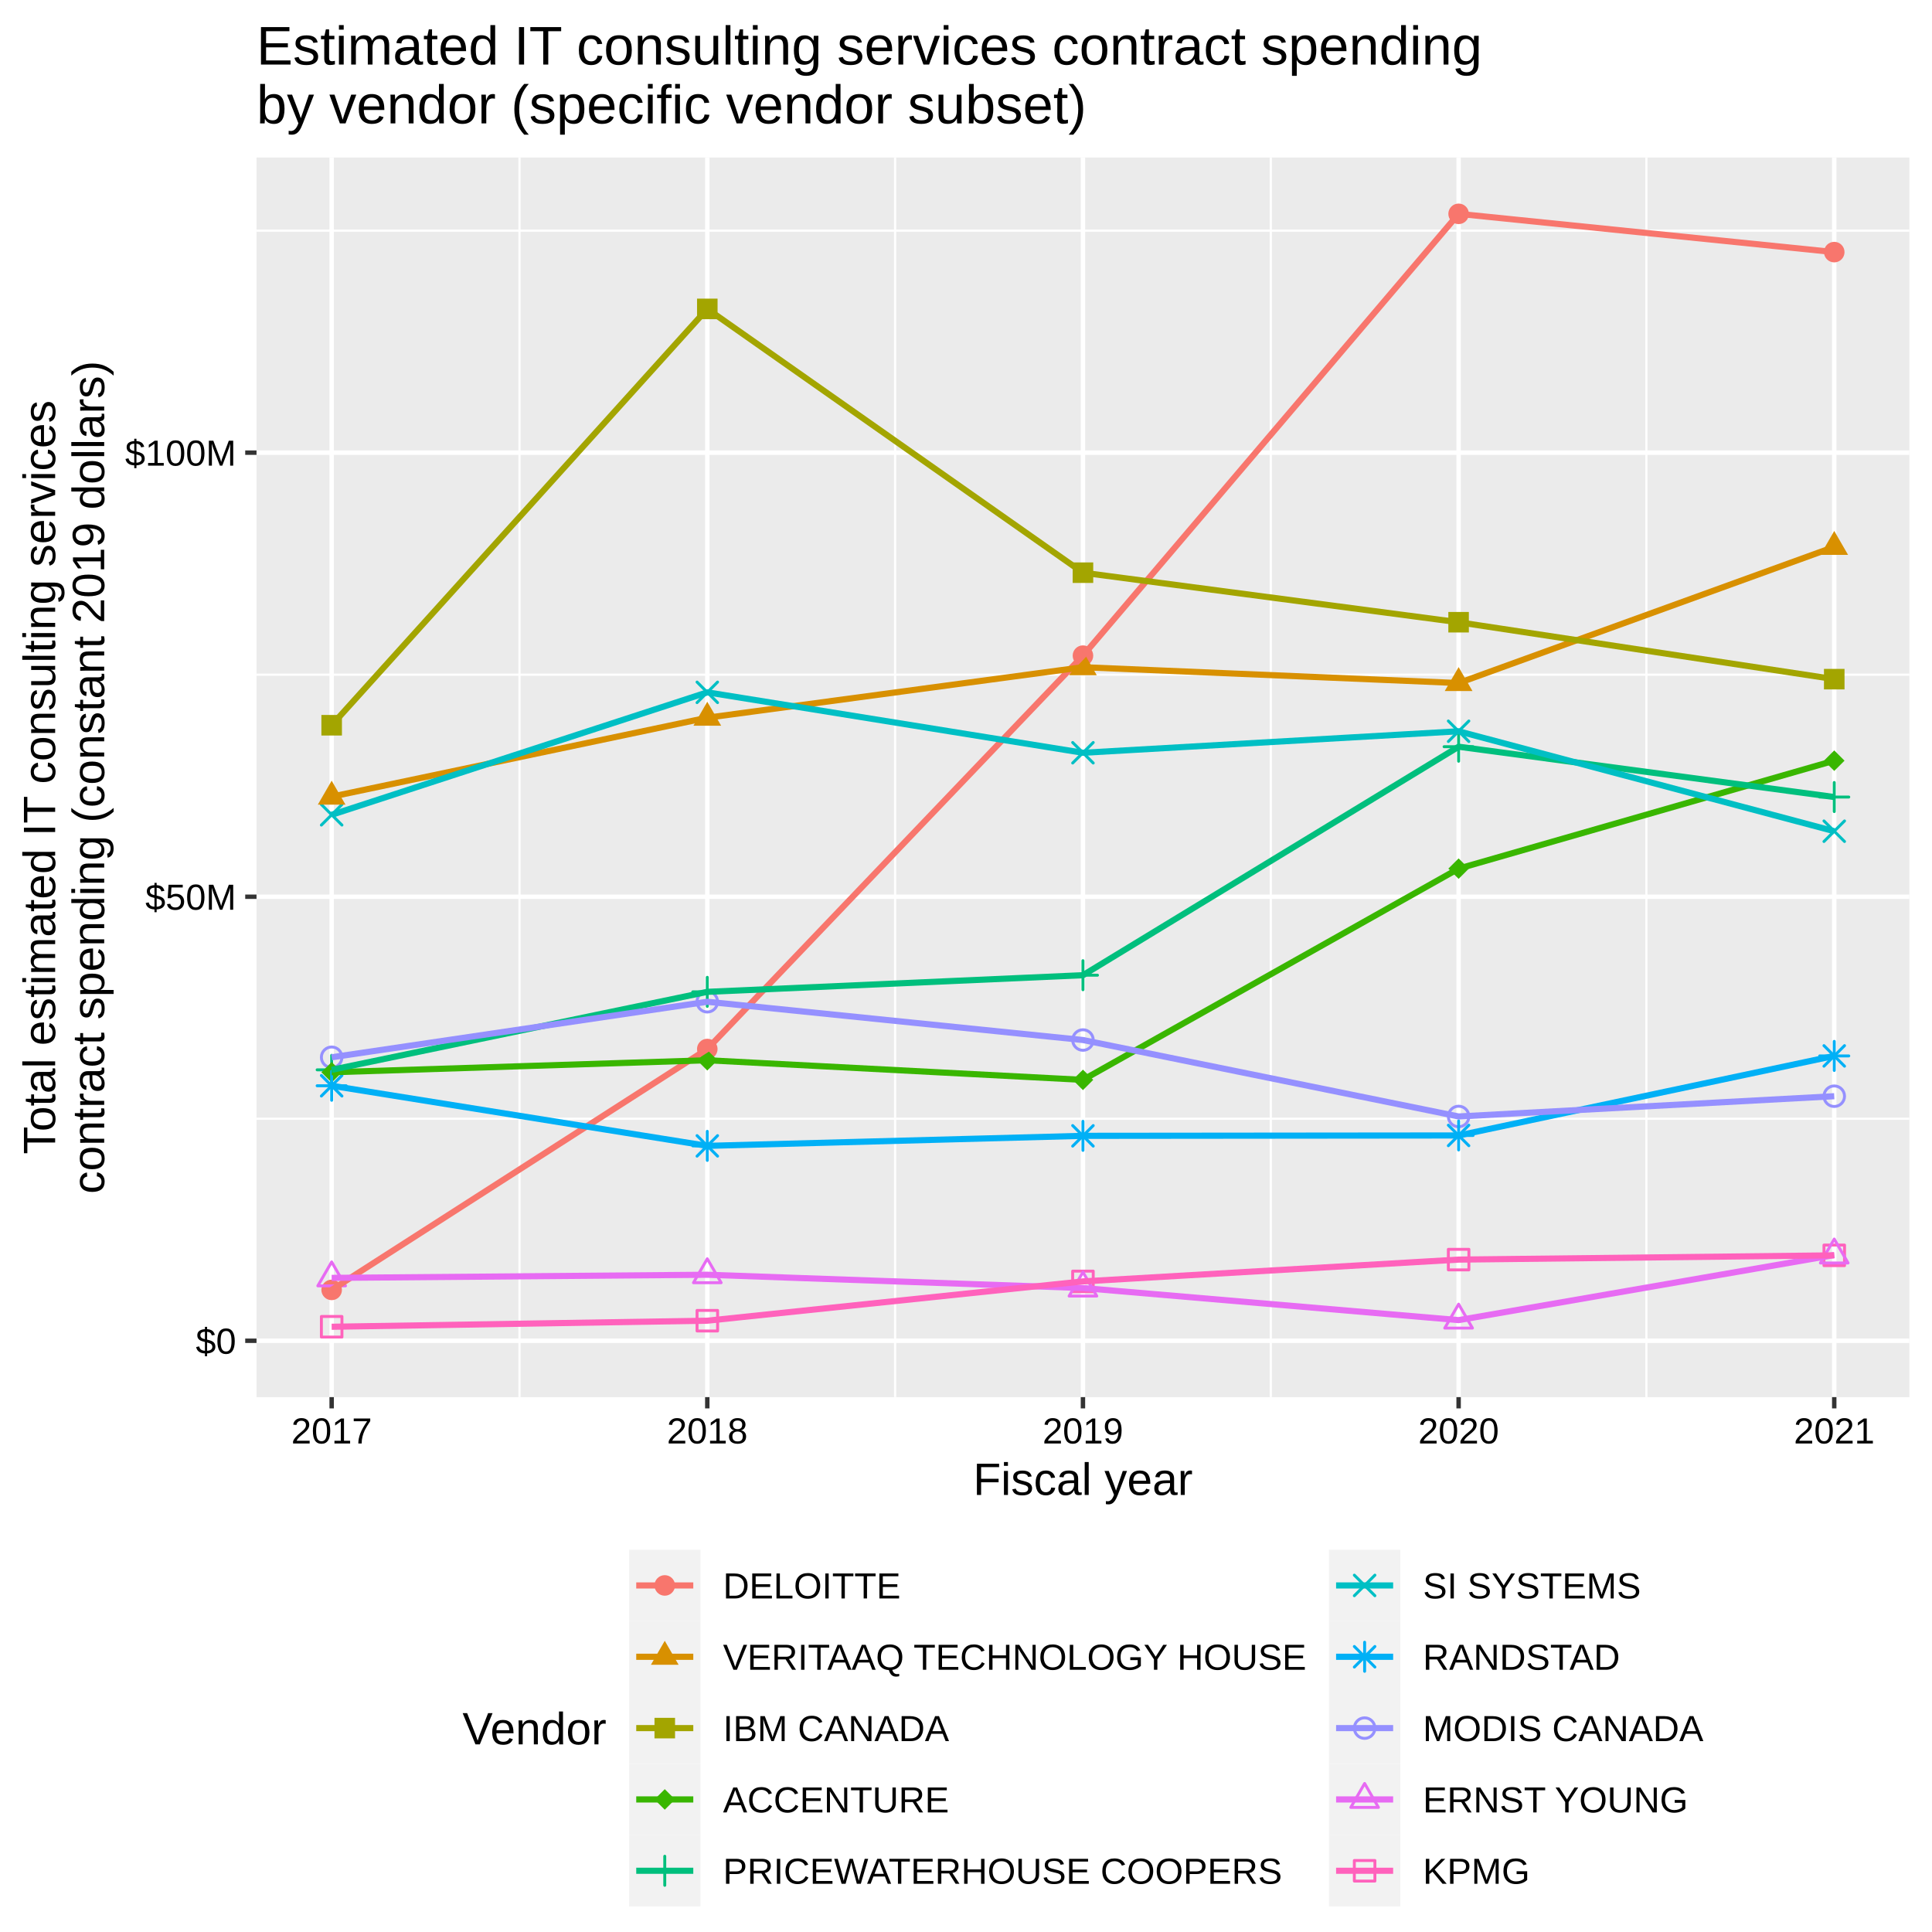
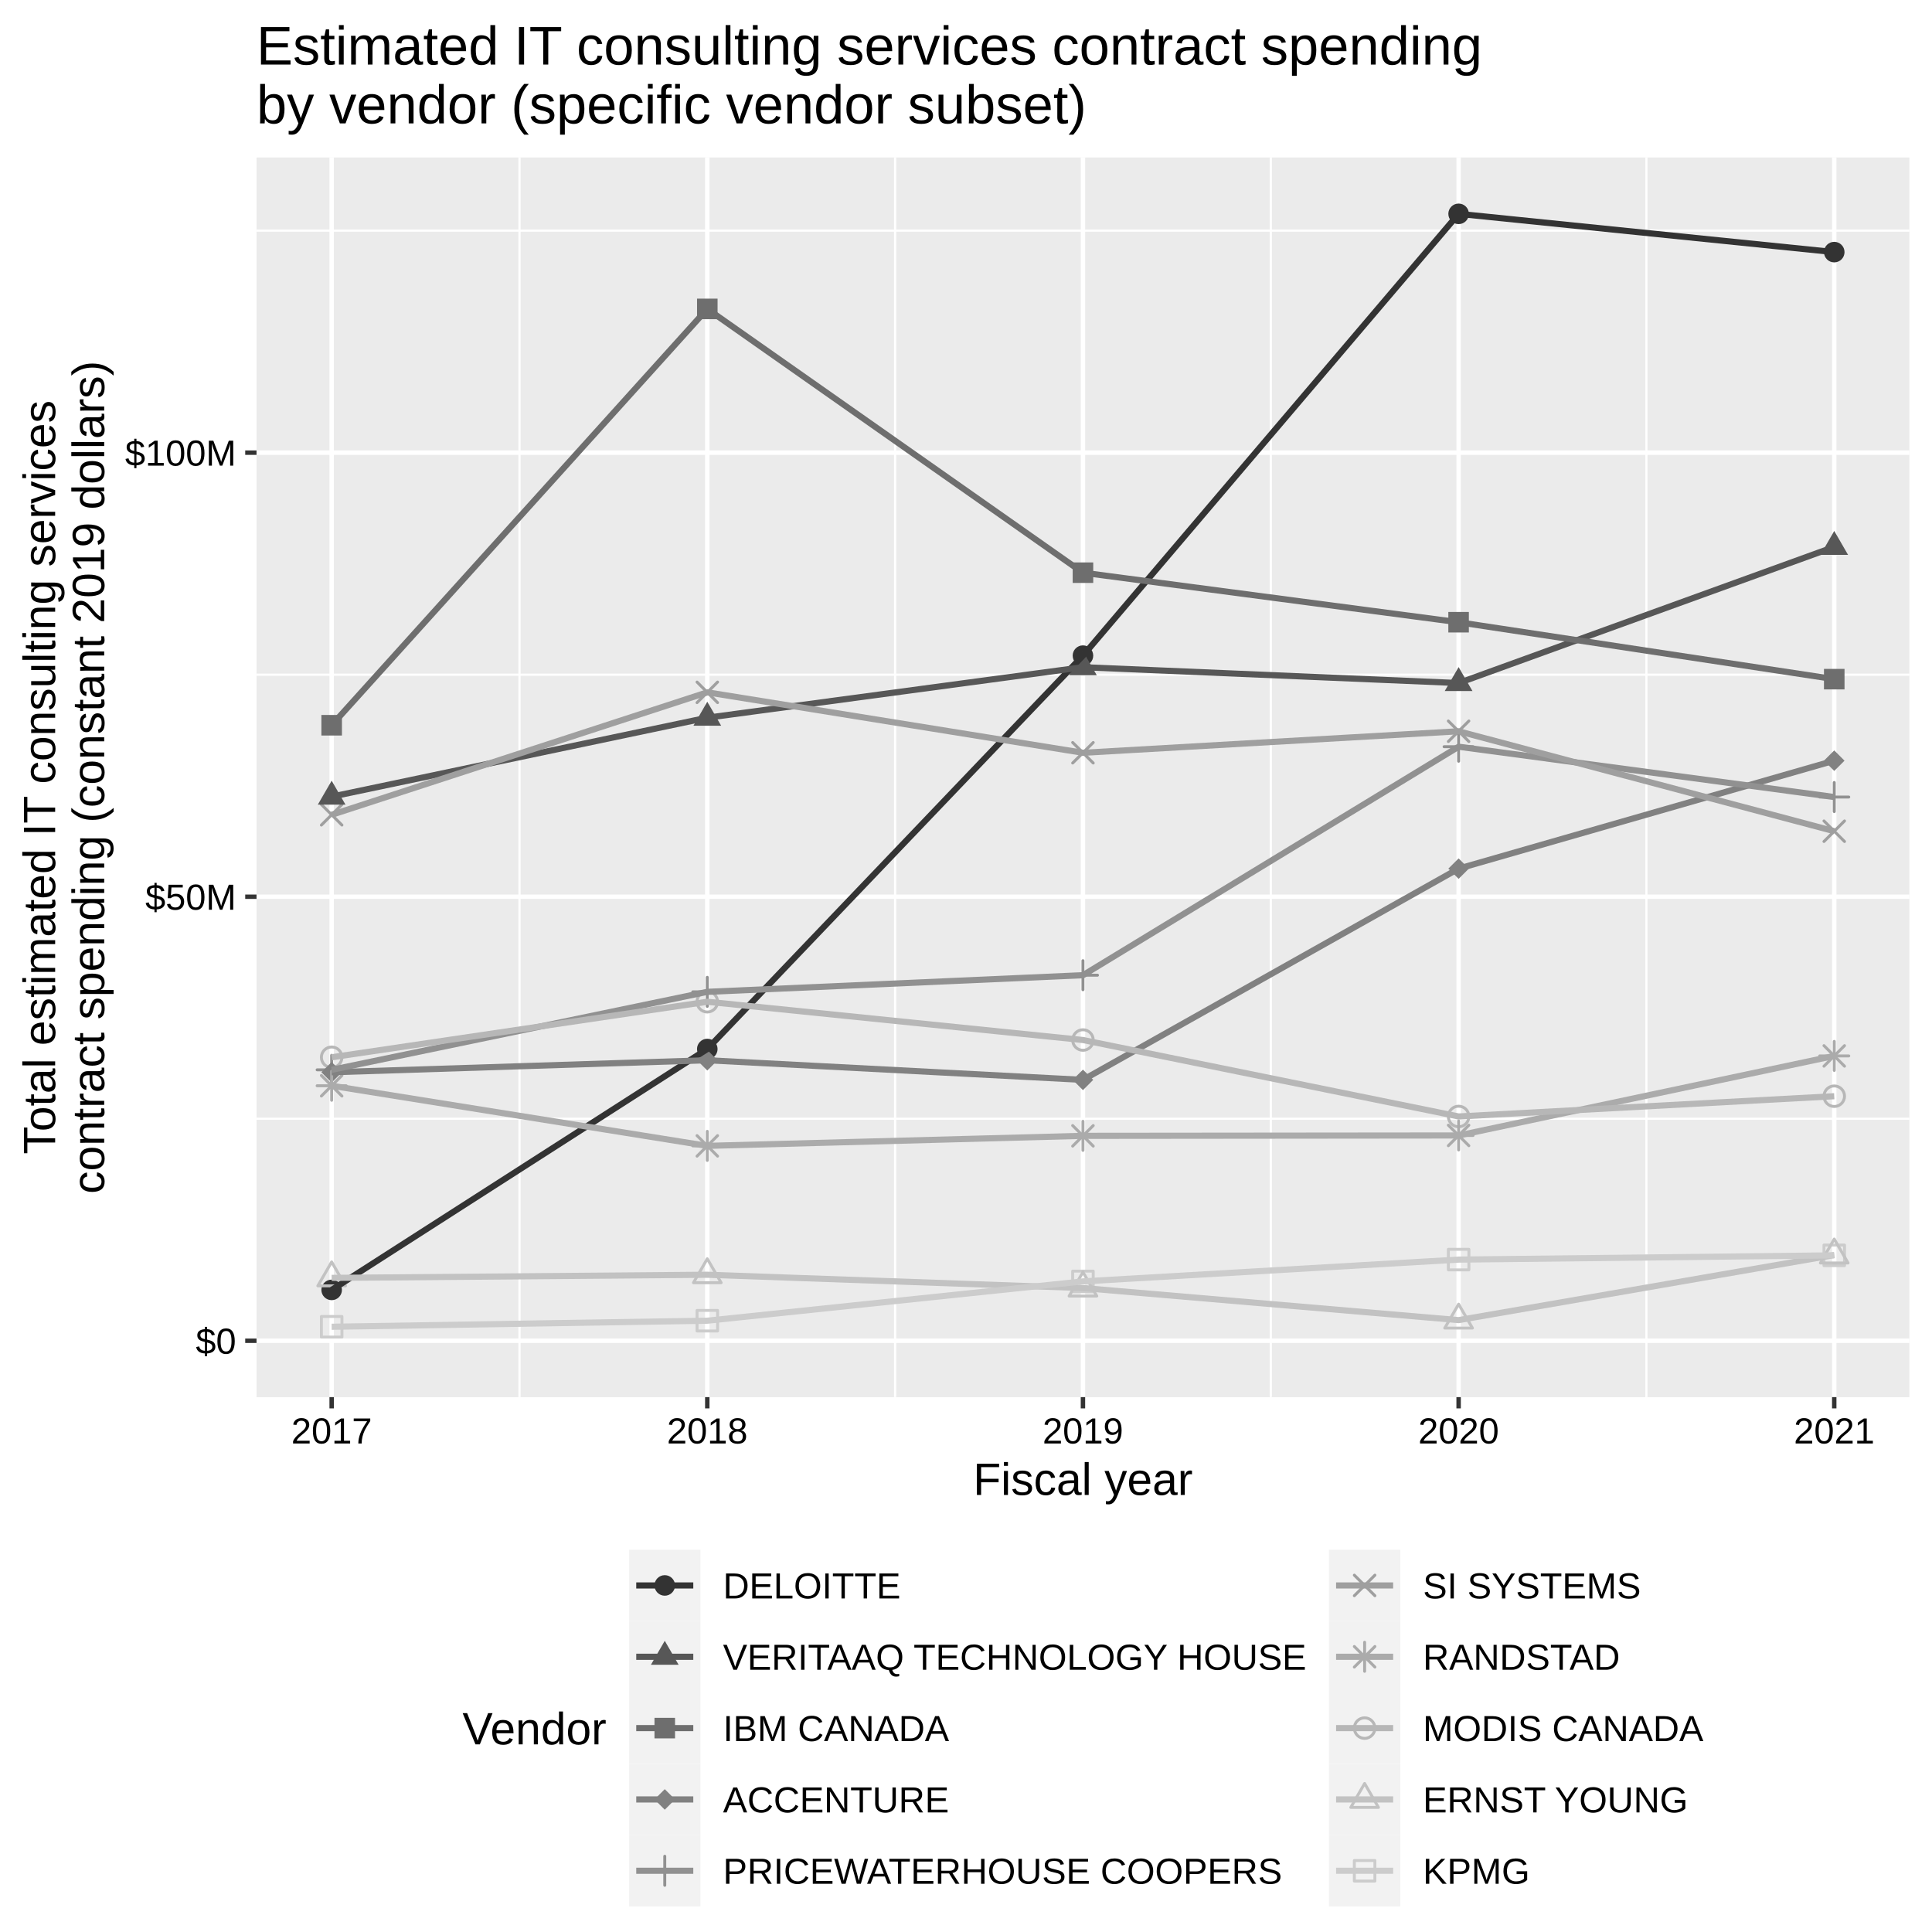
<svg xmlns="http://www.w3.org/2000/svg" class="svglite" width="468.00pt" height="468.00pt" viewBox="0 0 468.00 468.00">
  <defs>
    <style type="text/css">
    .svglite line, .svglite polyline, .svglite polygon, .svglite path, .svglite rect, .svglite circle {
      fill: none;
      stroke: #000000;
      stroke-linecap: round;
      stroke-linejoin: round;
      stroke-miterlimit: 10.00;
    }
    .svglite text {
      white-space: pre;
    }
  </style>
  </defs>
  <rect width="100%" height="100%" style="stroke: none; fill: #FFFFFF;" />
  <defs>
    <clipPath id="cpMC4wMHw0NjguMDB8MC4wMHw0NjguMDA=">
      <rect x="0.00" y="0.00" width="468.00" height="468.00" />
    </clipPath>
  </defs>
  <g clip-path="url(#cpMC4wMHw0NjguMDB8MC4wMHw0NjguMDA=)">
</g>
  <defs>
    <clipPath id="cpMC4wMHw0NjguMDB8MC43MXw0NjcuMjk=">
      <rect x="0" y="0.71" width="468.00" height="466.57" />
    </clipPath>
  </defs>
  <g clip-path="url(#cpMC4wMHw0NjguMDB8MC43MXw0NjcuMjk=)">
    <rect x="0" y="0.71" width="468.00" height="466.57" style="stroke-width: 1.07; stroke: #FFFFFF; fill: #FFFFFF;" />
  </g>
  <g clip-path="url(#cpMC4wMHw0NjguMDB8MC4wMHw0NjguMDA=)">
</g>
  <defs>
    <clipPath id="cpNjIuMTR8NDYyLjUyfDM4LjE1fDMzOC40Mw==">
      <rect x="62.14" y="38.15" width="400.38" height="300.29" />
    </clipPath>
  </defs>
  <g clip-path="url(#cpNjIuMTR8NDYyLjUyfDM4LjE1fDMzOC40Mw==)">
    <rect x="62.14" y="38.15" width="400.38" height="300.29" style="stroke-width: 1.07; stroke: none; fill: #EBEBEB;" />
    <polyline points="62.14,271.00 462.52,271.00 " style="stroke-width: 0.53; stroke: #FFFFFF; stroke-linecap: butt;" />
    <polyline points="62.14,163.44 462.52,163.44 " style="stroke-width: 0.53; stroke: #FFFFFF; stroke-linecap: butt;" />
    <polyline points="62.14,55.87 462.52,55.87 " style="stroke-width: 0.53; stroke: #FFFFFF; stroke-linecap: butt;" />
    <polyline points="125.84,338.43 125.84,38.15 " style="stroke-width: 0.53; stroke: #FFFFFF; stroke-linecap: butt;" />
    <polyline points="216.83,338.43 216.83,38.15 " style="stroke-width: 0.53; stroke: #FFFFFF; stroke-linecap: butt;" />
    <polyline points="307.83,338.43 307.83,38.15 " style="stroke-width: 0.53; stroke: #FFFFFF; stroke-linecap: butt;" />
    <polyline points="398.82,338.43 398.82,38.15 " style="stroke-width: 0.53; stroke: #FFFFFF; stroke-linecap: butt;" />
    <polyline points="62.14,324.78 462.52,324.78 " style="stroke-width: 1.07; stroke: #FFFFFF; stroke-linecap: butt;" />
    <polyline points="62.14,217.22 462.52,217.22 " style="stroke-width: 1.07; stroke: #FFFFFF; stroke-linecap: butt;" />
    <polyline points="62.14,109.65 462.52,109.65 " style="stroke-width: 1.07; stroke: #FFFFFF; stroke-linecap: butt;" />
    <polyline points="80.34,338.43 80.34,38.15 " style="stroke-width: 1.07; stroke: #FFFFFF; stroke-linecap: butt;" />
    <polyline points="171.33,338.43 171.33,38.15 " style="stroke-width: 1.07; stroke: #FFFFFF; stroke-linecap: butt;" />
    <polyline points="262.33,338.43 262.33,38.15 " style="stroke-width: 1.07; stroke: #FFFFFF; stroke-linecap: butt;" />
    <polyline points="353.33,338.43 353.33,38.15 " style="stroke-width: 1.07; stroke: #FFFFFF; stroke-linecap: butt;" />
    <polyline points="444.32,338.43 444.32,38.15 " style="stroke-width: 1.07; stroke: #FFFFFF; stroke-linecap: butt;" />
-     <polygon points="77.85,178.17 82.83,178.17 82.83,173.19 77.85,173.19 " style="stroke-width: 0.71; stroke: none; fill: #A3A500;" />
-     <polygon points="168.85,77.32 173.82,77.32 173.82,72.34 168.85,72.34 " style="stroke-width: 0.71; stroke: none; fill: #A3A500;" />
-     <polygon points="259.84,141.21 264.82,141.21 264.82,136.24 259.84,136.24 " style="stroke-width: 0.71; stroke: none; fill: #A3A500;" />
-     <polygon points="350.84,153.21 355.81,153.21 355.81,148.24 350.84,148.24 " style="stroke-width: 0.71; stroke: none; fill: #A3A500;" />
-     <polygon points="441.83,167.00 446.81,167.00 446.81,162.03 441.83,162.03 " style="stroke-width: 0.71; stroke: none; fill: #A3A500;" />
-     <circle cx="80.34" cy="312.46" r="2.49" style="stroke-width: 0.71; stroke: none; fill: #F8766D;" />
-     <circle cx="171.33" cy="254.11" r="2.49" style="stroke-width: 0.71; stroke: none; fill: #F8766D;" />
-     <circle cx="262.33" cy="158.82" r="2.49" style="stroke-width: 0.71; stroke: none; fill: #F8766D;" />
-     <circle cx="353.33" cy="51.80" r="2.49" style="stroke-width: 0.71; stroke: none; fill: #F8766D;" />
-     <circle cx="444.32" cy="61.07" r="2.49" style="stroke-width: 0.71; stroke: none; fill: #F8766D;" />
-     <line x1="77.85" y1="199.86" x2="82.83" y2="194.88" style="stroke-width: 0.71; stroke: #00BFC4;" />
-     <line x1="77.85" y1="194.88" x2="82.83" y2="199.86" style="stroke-width: 0.71; stroke: #00BFC4;" />
-     <line x1="168.85" y1="170.20" x2="173.82" y2="165.22" style="stroke-width: 0.71; stroke: #00BFC4;" />
-     <line x1="168.85" y1="165.22" x2="173.82" y2="170.20" style="stroke-width: 0.71; stroke: #00BFC4;" />
-     <line x1="259.84" y1="184.83" x2="264.82" y2="179.86" style="stroke-width: 0.71; stroke: #00BFC4;" />
-     <line x1="259.84" y1="179.86" x2="264.82" y2="184.83" style="stroke-width: 0.71; stroke: #00BFC4;" />
-     <line x1="350.84" y1="179.62" x2="355.81" y2="174.65" style="stroke-width: 0.71; stroke: #00BFC4;" />
-     <line x1="350.84" y1="174.65" x2="355.81" y2="179.62" style="stroke-width: 0.71; stroke: #00BFC4;" />
-     <line x1="441.83" y1="203.84" x2="446.81" y2="198.86" style="stroke-width: 0.71; stroke: #00BFC4;" />
-     <line x1="441.83" y1="198.86" x2="446.81" y2="203.84" style="stroke-width: 0.71; stroke: #00BFC4;" />
-     <line x1="76.82" y1="259.15" x2="83.86" y2="259.15" style="stroke-width: 0.71; stroke: #00BF7D;" />
-     <line x1="80.34" y1="262.67" x2="80.34" y2="255.63" style="stroke-width: 0.71; stroke: #00BF7D;" />
-     <line x1="167.82" y1="240.26" x2="174.85" y2="240.26" style="stroke-width: 0.71; stroke: #00BF7D;" />
-     <line x1="171.33" y1="243.78" x2="171.33" y2="236.74" style="stroke-width: 0.71; stroke: #00BF7D;" />
-     <line x1="258.81" y1="236.23" x2="265.85" y2="236.23" style="stroke-width: 0.71; stroke: #00BF7D;" />
-     <line x1="262.33" y1="239.75" x2="262.33" y2="232.71" style="stroke-width: 0.71; stroke: #00BF7D;" />
-     <line x1="349.81" y1="180.88" x2="356.84" y2="180.88" style="stroke-width: 0.71; stroke: #00BF7D;" />
-     <line x1="353.33" y1="184.40" x2="353.33" y2="177.36" style="stroke-width: 0.71; stroke: #00BF7D;" />
-     <line x1="440.80" y1="193.07" x2="447.84" y2="193.07" style="stroke-width: 0.71; stroke: #00BF7D;" />
-     <line x1="444.32" y1="196.59" x2="444.32" y2="189.55" style="stroke-width: 0.71; stroke: #00BF7D;" />
-     <polygon points="80.34,189.11 83.69,194.91 76.99,194.91 " style="stroke-width: 0.71; stroke: none; fill: #D89000;" />
-     <polygon points="171.33,169.98 174.69,175.79 167.98,175.79 " style="stroke-width: 0.71; stroke: none; fill: #D89000;" />
-     <polygon points="262.33,157.75 265.68,163.56 258.98,163.56 " style="stroke-width: 0.71; stroke: none; fill: #D89000;" />
-     <polygon points="353.33,161.59 356.68,167.39 349.97,167.39 " style="stroke-width: 0.71; stroke: none; fill: #D89000;" />
-     <polygon points="444.32,128.61 447.67,134.41 440.97,134.41 " style="stroke-width: 0.71; stroke: none; fill: #D89000;" />
-     <circle cx="80.34" cy="256.11" r="2.49" style="stroke-width: 0.71; stroke: #9590FF;" />
-     <circle cx="171.33" cy="242.66" r="2.49" style="stroke-width: 0.71; stroke: #9590FF;" />
-     <circle cx="262.33" cy="251.93" r="2.49" style="stroke-width: 0.71; stroke: #9590FF;" />
-     <circle cx="353.33" cy="270.45" r="2.49" style="stroke-width: 0.71; stroke: #9590FF;" />
-     <circle cx="444.32" cy="265.54" r="2.49" style="stroke-width: 0.71; stroke: #9590FF;" />
-     <polygon points="77.85,259.74 80.34,257.25 82.83,259.74 80.34,262.23 " style="stroke-width: 0.71; stroke: none; fill: #39B600;" />
-     <polygon points="168.85,256.83 171.33,254.34 173.82,256.83 171.33,259.32 " style="stroke-width: 0.71; stroke: none; fill: #39B600;" />
-     <polygon points="259.84,261.58 262.33,259.10 264.82,261.58 262.33,264.07 " style="stroke-width: 0.71; stroke: none; fill: #39B600;" />
-     <polygon points="350.84,210.41 353.33,207.93 355.81,210.41 353.33,212.90 " style="stroke-width: 0.71; stroke: none; fill: #39B600;" />
-     <polygon points="441.83,184.26 444.32,181.77 446.81,184.26 444.32,186.75 " style="stroke-width: 0.71; stroke: none; fill: #39B600;" />
-     <line x1="77.85" y1="265.50" x2="82.83" y2="260.52" style="stroke-width: 0.71; stroke: #00B0F6;" />
-     <line x1="77.85" y1="260.52" x2="82.83" y2="265.50" style="stroke-width: 0.71; stroke: #00B0F6;" />
-     <line x1="76.82" y1="263.01" x2="83.86" y2="263.01" style="stroke-width: 0.71; stroke: #00B0F6;" />
-     <line x1="80.34" y1="266.53" x2="80.34" y2="259.49" style="stroke-width: 0.71; stroke: #00B0F6;" />
-     <line x1="168.85" y1="280.06" x2="173.82" y2="275.09" style="stroke-width: 0.71; stroke: #00B0F6;" />
-     <line x1="168.85" y1="275.09" x2="173.82" y2="280.06" style="stroke-width: 0.71; stroke: #00B0F6;" />
-     <line x1="167.82" y1="277.57" x2="174.85" y2="277.57" style="stroke-width: 0.71; stroke: #00B0F6;" />
-     <line x1="171.33" y1="281.09" x2="171.33" y2="274.05" style="stroke-width: 0.71; stroke: #00B0F6;" />
-     <line x1="259.84" y1="277.63" x2="264.82" y2="272.65" style="stroke-width: 0.71; stroke: #00B0F6;" />
-     <line x1="259.84" y1="272.65" x2="264.82" y2="277.63" style="stroke-width: 0.71; stroke: #00B0F6;" />
-     <line x1="258.81" y1="275.14" x2="265.85" y2="275.14" style="stroke-width: 0.71; stroke: #00B0F6;" />
-     <line x1="262.33" y1="278.66" x2="262.33" y2="271.62" style="stroke-width: 0.71; stroke: #00B0F6;" />
-     <line x1="350.84" y1="277.53" x2="355.81" y2="272.56" style="stroke-width: 0.71; stroke: #00B0F6;" />
-     <line x1="350.84" y1="272.56" x2="355.81" y2="277.53" style="stroke-width: 0.71; stroke: #00B0F6;" />
-     <line x1="349.81" y1="275.05" x2="356.84" y2="275.05" style="stroke-width: 0.71; stroke: #00B0F6;" />
-     <line x1="353.33" y1="278.56" x2="353.33" y2="271.53" style="stroke-width: 0.71; stroke: #00B0F6;" />
-     <line x1="441.83" y1="258.27" x2="446.81" y2="253.29" style="stroke-width: 0.71; stroke: #00B0F6;" />
-     <line x1="441.83" y1="253.29" x2="446.81" y2="258.27" style="stroke-width: 0.71; stroke: #00B0F6;" />
-     <line x1="440.80" y1="255.78" x2="447.84" y2="255.78" style="stroke-width: 0.71; stroke: #00B0F6;" />
-     <line x1="444.32" y1="259.30" x2="444.32" y2="252.26" style="stroke-width: 0.71; stroke: #00B0F6;" />
-     <rect x="77.85" y="318.90" width="4.98" height="4.98" style="stroke-width: 0.71; stroke: #FF62BC;" />
-     <rect x="168.85" y="317.43" width="4.98" height="4.98" style="stroke-width: 0.71; stroke: #FF62BC;" />
-     <rect x="259.84" y="307.91" width="4.98" height="4.98" style="stroke-width: 0.71; stroke: #FF62BC;" />
-     <rect x="350.84" y="302.63" width="4.98" height="4.98" style="stroke-width: 0.71; stroke: #FF62BC;" />
-     <rect x="441.83" y="301.60" width="4.98" height="4.98" style="stroke-width: 0.71; stroke: #FF62BC;" />
-     <polygon points="80.34,305.68 83.69,311.48 76.99,311.48 " style="stroke-width: 0.71; stroke: #E76BF3;" />
-     <polygon points="171.33,304.92 174.69,310.72 167.98,310.72 " style="stroke-width: 0.71; stroke: #E76BF3;" />
-     <polygon points="262.33,308.14 265.68,313.95 258.98,313.95 " style="stroke-width: 0.71; stroke: #E76BF3;" />
-     <polygon points="353.33,315.91 356.68,321.71 349.97,321.71 " style="stroke-width: 0.71; stroke: #E76BF3;" />
-     <polygon points="444.32,300.14 447.67,305.94 440.97,305.94 " style="stroke-width: 0.71; stroke: #E76BF3;" />
-     <polyline points="80.34,312.46 171.33,254.11 262.33,158.82 353.33,51.80 444.32,61.07 " style="stroke-width: 1.49; stroke: #F8766D; stroke-linecap: butt;" />
-     <polyline points="80.34,192.98 171.33,173.85 262.33,161.62 353.33,165.46 444.32,132.48 " style="stroke-width: 1.49; stroke: #D89000; stroke-linecap: butt;" />
-     <polyline points="80.34,175.68 171.33,74.83 262.33,138.73 353.33,150.73 444.32,164.51 " style="stroke-width: 1.49; stroke: #A3A500; stroke-linecap: butt;" />
-     <polyline points="80.34,259.74 171.33,256.83 262.33,261.58 353.33,210.41 444.32,184.26 " style="stroke-width: 1.49; stroke: #39B600; stroke-linecap: butt;" />
-     <polyline points="80.34,259.15 171.33,240.26 262.33,236.23 353.33,180.88 444.32,193.07 " style="stroke-width: 1.49; stroke: #00BF7D; stroke-linecap: butt;" />
-     <polyline points="80.34,197.37 171.33,167.71 262.33,182.35 353.33,177.14 444.32,201.35 " style="stroke-width: 1.49; stroke: #00BFC4; stroke-linecap: butt;" />
-     <polyline points="80.34,263.01 171.33,277.57 262.33,275.14 353.33,275.05 444.32,255.78 " style="stroke-width: 1.49; stroke: #00B0F6; stroke-linecap: butt;" />
-     <polyline points="80.34,256.11 171.33,242.66 262.33,251.93 353.33,270.45 444.32,265.54 " style="stroke-width: 1.49; stroke: #9590FF; stroke-linecap: butt;" />
-     <polyline points="80.34,309.55 171.33,308.79 262.33,312.01 353.33,319.78 444.32,304.01 " style="stroke-width: 1.49; stroke: #E76BF3; stroke-linecap: butt;" />
-     <polyline points="80.34,321.39 171.33,319.92 262.33,310.40 353.33,305.12 444.32,304.09 " style="stroke-width: 1.49; stroke: #FF62BC; stroke-linecap: butt;" />
+     <polygon points="77.85,178.17 82.83,178.17 82.83,173.19 77.85,173.19 " style="stroke-width: 0.71; stroke: none; fill: #6E6E6E;" />
+     <polygon points="168.85,77.32 173.82,77.32 173.82,72.34 168.85,72.34 " style="stroke-width: 0.71; stroke: none; fill: #6E6E6E;" />
+     <polygon points="259.84,141.21 264.82,141.21 264.82,136.24 259.84,136.24 " style="stroke-width: 0.71; stroke: none; fill: #6E6E6E;" />
+     <polygon points="350.84,153.21 355.81,153.21 355.81,148.24 350.84,148.24 " style="stroke-width: 0.71; stroke: none; fill: #6E6E6E;" />
+     <polygon points="441.83,167.00 446.81,167.00 446.81,162.03 441.83,162.03 " style="stroke-width: 0.71; stroke: none; fill: #6E6E6E;" />
+     <circle cx="80.34" cy="312.46" r="2.49" style="stroke-width: 0.71; stroke: none; fill: #333333;" />
+     <circle cx="171.33" cy="254.11" r="2.49" style="stroke-width: 0.71; stroke: none; fill: #333333;" />
+     <circle cx="262.33" cy="158.82" r="2.49" style="stroke-width: 0.71; stroke: none; fill: #333333;" />
+     <circle cx="353.33" cy="51.80" r="2.49" style="stroke-width: 0.71; stroke: none; fill: #333333;" />
+     <circle cx="444.32" cy="61.07" r="2.49" style="stroke-width: 0.71; stroke: none; fill: #333333;" />
+     <line x1="77.85" y1="199.86" x2="82.83" y2="194.88" style="stroke-width: 0.71; stroke: #9F9F9F;" />
+     <line x1="77.85" y1="194.88" x2="82.83" y2="199.86" style="stroke-width: 0.71; stroke: #9F9F9F;" />
+     <line x1="168.85" y1="170.20" x2="173.82" y2="165.22" style="stroke-width: 0.71; stroke: #9F9F9F;" />
+     <line x1="168.85" y1="165.22" x2="173.82" y2="170.20" style="stroke-width: 0.71; stroke: #9F9F9F;" />
+     <line x1="259.84" y1="184.83" x2="264.82" y2="179.86" style="stroke-width: 0.71; stroke: #9F9F9F;" />
+     <line x1="259.84" y1="179.86" x2="264.82" y2="184.83" style="stroke-width: 0.71; stroke: #9F9F9F;" />
+     <line x1="350.84" y1="179.62" x2="355.81" y2="174.65" style="stroke-width: 0.71; stroke: #9F9F9F;" />
+     <line x1="350.84" y1="174.65" x2="355.81" y2="179.62" style="stroke-width: 0.71; stroke: #9F9F9F;" />
+     <line x1="441.83" y1="203.84" x2="446.81" y2="198.86" style="stroke-width: 0.71; stroke: #9F9F9F;" />
+     <line x1="441.83" y1="198.86" x2="446.81" y2="203.84" style="stroke-width: 0.71; stroke: #9F9F9F;" />
+     <line x1="76.82" y1="259.15" x2="83.86" y2="259.15" style="stroke-width: 0.71; stroke: #919191;" />
+     <line x1="80.34" y1="262.67" x2="80.34" y2="255.63" style="stroke-width: 0.71; stroke: #919191;" />
+     <line x1="167.82" y1="240.26" x2="174.85" y2="240.26" style="stroke-width: 0.71; stroke: #919191;" />
+     <line x1="171.33" y1="243.78" x2="171.33" y2="236.74" style="stroke-width: 0.71; stroke: #919191;" />
+     <line x1="258.81" y1="236.23" x2="265.85" y2="236.23" style="stroke-width: 0.71; stroke: #919191;" />
+     <line x1="262.33" y1="239.75" x2="262.33" y2="232.71" style="stroke-width: 0.71; stroke: #919191;" />
+     <line x1="349.81" y1="180.88" x2="356.84" y2="180.88" style="stroke-width: 0.71; stroke: #919191;" />
+     <line x1="353.33" y1="184.40" x2="353.33" y2="177.36" style="stroke-width: 0.71; stroke: #919191;" />
+     <line x1="440.80" y1="193.07" x2="447.84" y2="193.07" style="stroke-width: 0.71; stroke: #919191;" />
+     <line x1="444.32" y1="196.59" x2="444.32" y2="189.55" style="stroke-width: 0.71; stroke: #919191;" />
+     <polygon points="80.34,189.11 83.69,194.91 76.99,194.91 " style="stroke-width: 0.71; stroke: none; fill: #575757;" />
+     <polygon points="171.33,169.98 174.69,175.79 167.98,175.79 " style="stroke-width: 0.71; stroke: none; fill: #575757;" />
+     <polygon points="262.33,157.75 265.68,163.56 258.98,163.56 " style="stroke-width: 0.71; stroke: none; fill: #575757;" />
+     <polygon points="353.33,161.59 356.68,167.39 349.97,167.39 " style="stroke-width: 0.71; stroke: none; fill: #575757;" />
+     <polygon points="444.32,128.61 447.67,134.41 440.97,134.41 " style="stroke-width: 0.71; stroke: none; fill: #575757;" />
+     <circle cx="80.34" cy="256.11" r="2.49" style="stroke-width: 0.71; stroke: #B7B7B7;" />
+     <circle cx="171.33" cy="242.66" r="2.49" style="stroke-width: 0.71; stroke: #B7B7B7;" />
+     <circle cx="262.33" cy="251.93" r="2.49" style="stroke-width: 0.71; stroke: #B7B7B7;" />
+     <circle cx="353.33" cy="270.45" r="2.49" style="stroke-width: 0.71; stroke: #B7B7B7;" />
+     <circle cx="444.32" cy="265.54" r="2.49" style="stroke-width: 0.71; stroke: #B7B7B7;" />
+     <polygon points="77.85,259.74 80.34,257.25 82.83,259.74 80.34,262.23 " style="stroke-width: 0.71; stroke: none; fill: #818181;" />
+     <polygon points="168.85,256.83 171.33,254.34 173.82,256.83 171.33,259.32 " style="stroke-width: 0.71; stroke: none; fill: #818181;" />
+     <polygon points="259.84,261.58 262.33,259.10 264.82,261.58 262.33,264.07 " style="stroke-width: 0.71; stroke: none; fill: #818181;" />
+     <polygon points="350.84,210.41 353.33,207.93 355.81,210.41 353.33,212.90 " style="stroke-width: 0.71; stroke: none; fill: #818181;" />
+     <polygon points="441.83,184.26 444.32,181.77 446.81,184.26 444.32,186.75 " style="stroke-width: 0.71; stroke: none; fill: #818181;" />
+     <line x1="77.85" y1="265.50" x2="82.83" y2="260.52" style="stroke-width: 0.71; stroke: #ABABAB;" />
+     <line x1="77.85" y1="260.52" x2="82.83" y2="265.50" style="stroke-width: 0.71; stroke: #ABABAB;" />
+     <line x1="76.82" y1="263.01" x2="83.86" y2="263.01" style="stroke-width: 0.71; stroke: #ABABAB;" />
+     <line x1="80.34" y1="266.53" x2="80.34" y2="259.49" style="stroke-width: 0.71; stroke: #ABABAB;" />
+     <line x1="168.85" y1="280.06" x2="173.82" y2="275.09" style="stroke-width: 0.71; stroke: #ABABAB;" />
+     <line x1="168.85" y1="275.09" x2="173.82" y2="280.06" style="stroke-width: 0.71; stroke: #ABABAB;" />
+     <line x1="167.82" y1="277.57" x2="174.85" y2="277.57" style="stroke-width: 0.71; stroke: #ABABAB;" />
+     <line x1="171.33" y1="281.09" x2="171.33" y2="274.05" style="stroke-width: 0.71; stroke: #ABABAB;" />
+     <line x1="259.84" y1="277.63" x2="264.82" y2="272.65" style="stroke-width: 0.71; stroke: #ABABAB;" />
+     <line x1="259.84" y1="272.65" x2="264.82" y2="277.63" style="stroke-width: 0.71; stroke: #ABABAB;" />
+     <line x1="258.81" y1="275.14" x2="265.85" y2="275.14" style="stroke-width: 0.71; stroke: #ABABAB;" />
+     <line x1="262.33" y1="278.66" x2="262.33" y2="271.62" style="stroke-width: 0.71; stroke: #ABABAB;" />
+     <line x1="350.84" y1="277.53" x2="355.81" y2="272.56" style="stroke-width: 0.71; stroke: #ABABAB;" />
+     <line x1="350.84" y1="272.56" x2="355.81" y2="277.53" style="stroke-width: 0.71; stroke: #ABABAB;" />
+     <line x1="349.81" y1="275.05" x2="356.84" y2="275.05" style="stroke-width: 0.71; stroke: #ABABAB;" />
+     <line x1="353.33" y1="278.56" x2="353.33" y2="271.53" style="stroke-width: 0.71; stroke: #ABABAB;" />
+     <line x1="441.83" y1="258.27" x2="446.81" y2="253.29" style="stroke-width: 0.71; stroke: #ABABAB;" />
+     <line x1="441.83" y1="253.29" x2="446.81" y2="258.27" style="stroke-width: 0.71; stroke: #ABABAB;" />
+     <line x1="440.80" y1="255.78" x2="447.84" y2="255.78" style="stroke-width: 0.71; stroke: #ABABAB;" />
+     <line x1="444.32" y1="259.30" x2="444.32" y2="252.26" style="stroke-width: 0.71; stroke: #ABABAB;" />
+     <rect x="77.85" y="318.90" width="4.98" height="4.98" style="stroke-width: 0.71; stroke: #CCCCCC;" />
+     <rect x="168.85" y="317.43" width="4.98" height="4.98" style="stroke-width: 0.71; stroke: #CCCCCC;" />
+     <rect x="259.84" y="307.91" width="4.98" height="4.98" style="stroke-width: 0.71; stroke: #CCCCCC;" />
+     <rect x="350.84" y="302.63" width="4.98" height="4.98" style="stroke-width: 0.71; stroke: #CCCCCC;" />
+     <rect x="441.83" y="301.60" width="4.98" height="4.98" style="stroke-width: 0.71; stroke: #CCCCCC;" />
+     <polygon points="80.34,305.68 83.69,311.48 76.99,311.48 " style="stroke-width: 0.71; stroke: #C2C2C2;" />
+     <polygon points="171.33,304.92 174.69,310.72 167.98,310.72 " style="stroke-width: 0.71; stroke: #C2C2C2;" />
+     <polygon points="262.33,308.14 265.68,313.95 258.98,313.95 " style="stroke-width: 0.71; stroke: #C2C2C2;" />
+     <polygon points="353.33,315.91 356.68,321.71 349.97,321.71 " style="stroke-width: 0.71; stroke: #C2C2C2;" />
+     <polygon points="444.32,300.14 447.67,305.94 440.97,305.94 " style="stroke-width: 0.71; stroke: #C2C2C2;" />
+     <polyline points="80.34,312.46 171.33,254.11 262.33,158.82 353.33,51.80 444.32,61.07 " style="stroke-width: 1.49; stroke: #333333; stroke-linecap: butt;" />
+     <polyline points="80.34,192.98 171.33,173.85 262.33,161.62 353.33,165.46 444.32,132.48 " style="stroke-width: 1.49; stroke: #575757; stroke-linecap: butt;" />
+     <polyline points="80.34,175.68 171.33,74.83 262.33,138.73 353.33,150.73 444.32,164.51 " style="stroke-width: 1.49; stroke: #6E6E6E; stroke-linecap: butt;" />
+     <polyline points="80.34,259.74 171.33,256.83 262.33,261.58 353.33,210.41 444.32,184.26 " style="stroke-width: 1.49; stroke: #818181; stroke-linecap: butt;" />
+     <polyline points="80.34,259.15 171.33,240.26 262.33,236.23 353.33,180.88 444.32,193.07 " style="stroke-width: 1.49; stroke: #919191; stroke-linecap: butt;" />
+     <polyline points="80.34,197.37 171.33,167.71 262.33,182.35 353.33,177.14 444.32,201.35 " style="stroke-width: 1.49; stroke: #9F9F9F; stroke-linecap: butt;" />
+     <polyline points="80.34,263.01 171.33,277.57 262.33,275.14 353.33,275.05 444.32,255.78 " style="stroke-width: 1.49; stroke: #ABABAB; stroke-linecap: butt;" />
+     <polyline points="80.34,256.11 171.33,242.66 262.33,251.93 353.33,270.45 444.32,265.54 " style="stroke-width: 1.49; stroke: #B7B7B7; stroke-linecap: butt;" />
+     <polyline points="80.34,309.55 171.33,308.79 262.33,312.01 353.33,319.78 444.32,304.01 " style="stroke-width: 1.49; stroke: #C2C2C2; stroke-linecap: butt;" />
+     <polyline points="80.34,321.39 171.33,319.92 262.33,310.40 353.33,305.12 444.32,304.09 " style="stroke-width: 1.49; stroke: #CCCCCC; stroke-linecap: butt;" />
  </g>
  <g clip-path="url(#cpMC4wMHw0NjguMDB8MC4wMHw0NjguMDA=)">
    <text x="57.21" y="327.93" text-anchor="end" style="font-size: 8.80px; font-family: &quot;Arial&quot;;" textLength="9.79px" lengthAdjust="spacingAndGlyphs">$0</text>
    <text x="57.21" y="220.37" text-anchor="end" style="font-size: 8.80px; font-family: &quot;Arial&quot;;" textLength="22.02px" lengthAdjust="spacingAndGlyphs">$50M</text>
    <text x="57.21" y="112.80" text-anchor="end" style="font-size: 8.80px; font-family: &quot;Arial&quot;;" textLength="26.91px" lengthAdjust="spacingAndGlyphs">$100M</text>
    <polyline points="59.40,324.78 62.14,324.78 " style="stroke-width: 1.07; stroke: #333333; stroke-linecap: butt;" />
    <polyline points="59.40,217.22 62.14,217.22 " style="stroke-width: 1.07; stroke: #333333; stroke-linecap: butt;" />
    <polyline points="59.40,109.65 62.14,109.65 " style="stroke-width: 1.07; stroke: #333333; stroke-linecap: butt;" />
    <polyline points="80.34,341.17 80.34,338.43 " style="stroke-width: 1.07; stroke: #333333; stroke-linecap: butt;" />
    <polyline points="171.33,341.17 171.33,338.43 " style="stroke-width: 1.07; stroke: #333333; stroke-linecap: butt;" />
    <polyline points="262.33,341.17 262.33,338.43 " style="stroke-width: 1.07; stroke: #333333; stroke-linecap: butt;" />
    <polyline points="353.33,341.17 353.33,338.43 " style="stroke-width: 1.07; stroke: #333333; stroke-linecap: butt;" />
    <polyline points="444.32,341.17 444.32,338.43 " style="stroke-width: 1.07; stroke: #333333; stroke-linecap: butt;" />
    <text x="80.34" y="349.66" text-anchor="middle" style="font-size: 8.80px; font-family: &quot;Arial&quot;;" textLength="19.58px" lengthAdjust="spacingAndGlyphs">2017</text>
    <text x="171.33" y="349.66" text-anchor="middle" style="font-size: 8.80px; font-family: &quot;Arial&quot;;" textLength="19.58px" lengthAdjust="spacingAndGlyphs">2018</text>
    <text x="262.33" y="349.66" text-anchor="middle" style="font-size: 8.80px; font-family: &quot;Arial&quot;;" textLength="19.58px" lengthAdjust="spacingAndGlyphs">2019</text>
    <text x="353.33" y="349.66" text-anchor="middle" style="font-size: 8.80px; font-family: &quot;Arial&quot;;" textLength="19.58px" lengthAdjust="spacingAndGlyphs">2020</text>
    <text x="444.32" y="349.66" text-anchor="middle" style="font-size: 8.80px; font-family: &quot;Arial&quot;;" textLength="19.58px" lengthAdjust="spacingAndGlyphs">2021</text>
    <text x="262.33" y="362.13" text-anchor="middle" style="font-size: 11.00px; font-family: &quot;Arial&quot;;" textLength="53.19px" lengthAdjust="spacingAndGlyphs">Fiscal year</text>
    <text transform="translate(13.36,188.29) rotate(-90)" text-anchor="middle" style="font-size: 11.00px; font-family: &quot;Arial&quot;;" textLength="185.72px" lengthAdjust="spacingAndGlyphs">Total estimated IT consulting services </text>
    <text transform="translate(25.24,188.29) rotate(-90)" text-anchor="middle" style="font-size: 11.00px; font-family: &quot;Arial&quot;;" textLength="201.87px" lengthAdjust="spacingAndGlyphs">contract spending (constant 2019 dollars)</text>
    <rect x="112.03" y="375.41" width="300.59" height="86.40" style="stroke-width: 1.07; stroke: none; fill: #FFFFFF;" />
    <text x="112.03" y="422.55" style="font-size: 11.00px; font-family: &quot;Arial&quot;;" textLength="34.88px" lengthAdjust="spacingAndGlyphs">Vendor</text>
    <rect x="152.39" y="375.41" width="17.28" height="17.28" style="stroke-width: 1.07; stroke: none; fill: #F2F2F2;" />
-     <circle cx="161.03" cy="384.05" r="2.49" style="stroke-width: 0.71; stroke: none; fill: #F8766D;" />
-     <line x1="154.12" y1="384.05" x2="167.94" y2="384.05" style="stroke-width: 1.49; stroke: #F8766D; stroke-linecap: butt;" />
+     <circle cx="161.03" cy="384.05" r="2.49" style="stroke-width: 0.71; stroke: none; fill: #333333;" />
+     <line x1="154.12" y1="384.05" x2="167.94" y2="384.05" style="stroke-width: 1.49; stroke: #333333; stroke-linecap: butt;" />
    <rect x="152.39" y="392.69" width="17.28" height="17.28" style="stroke-width: 1.07; stroke: none; fill: #F2F2F2;" />
-     <polygon points="161.03,397.46 164.38,403.26 157.68,403.26 " style="stroke-width: 0.71; stroke: none; fill: #D89000;" />
-     <line x1="154.12" y1="401.33" x2="167.94" y2="401.33" style="stroke-width: 1.49; stroke: #D89000; stroke-linecap: butt;" />
+     <polygon points="161.03,397.46 164.38,403.26 157.68,403.26 " style="stroke-width: 0.71; stroke: none; fill: #575757;" />
+     <line x1="154.12" y1="401.33" x2="167.94" y2="401.33" style="stroke-width: 1.49; stroke: #575757; stroke-linecap: butt;" />
    <rect x="152.39" y="409.97" width="17.28" height="17.28" style="stroke-width: 1.07; stroke: none; fill: #F2F2F2;" />
-     <polygon points="158.54,421.10 163.52,421.10 163.52,416.12 158.54,416.12 " style="stroke-width: 0.71; stroke: none; fill: #A3A500;" />
-     <line x1="154.12" y1="418.61" x2="167.94" y2="418.61" style="stroke-width: 1.49; stroke: #A3A500; stroke-linecap: butt;" />
+     <polygon points="158.54,421.10 163.52,421.10 163.52,416.12 158.54,416.12 " style="stroke-width: 0.71; stroke: none; fill: #6E6E6E;" />
+     <line x1="154.12" y1="418.61" x2="167.94" y2="418.61" style="stroke-width: 1.49; stroke: #6E6E6E; stroke-linecap: butt;" />
    <rect x="152.39" y="427.25" width="17.28" height="17.28" style="stroke-width: 1.07; stroke: none; fill: #F2F2F2;" />
-     <polygon points="158.54,435.89 161.03,433.40 163.52,435.89 161.03,438.38 " style="stroke-width: 0.71; stroke: none; fill: #39B600;" />
-     <line x1="154.12" y1="435.89" x2="167.94" y2="435.89" style="stroke-width: 1.49; stroke: #39B600; stroke-linecap: butt;" />
+     <polygon points="158.54,435.89 161.03,433.40 163.52,435.89 161.03,438.38 " style="stroke-width: 0.71; stroke: none; fill: #818181;" />
+     <line x1="154.12" y1="435.89" x2="167.94" y2="435.89" style="stroke-width: 1.49; stroke: #818181; stroke-linecap: butt;" />
    <rect x="152.39" y="444.53" width="17.28" height="17.28" style="stroke-width: 1.07; stroke: none; fill: #F2F2F2;" />
-     <line x1="157.51" y1="453.17" x2="164.55" y2="453.17" style="stroke-width: 0.71; stroke: #00BF7D;" />
-     <line x1="161.03" y1="456.69" x2="161.03" y2="449.65" style="stroke-width: 0.71; stroke: #00BF7D;" />
-     <line x1="154.12" y1="453.17" x2="167.94" y2="453.17" style="stroke-width: 1.49; stroke: #00BF7D; stroke-linecap: butt;" />
+     <line x1="157.51" y1="453.17" x2="164.55" y2="453.17" style="stroke-width: 0.71; stroke: #919191;" />
+     <line x1="161.03" y1="456.69" x2="161.03" y2="449.65" style="stroke-width: 0.71; stroke: #919191;" />
+     <line x1="154.12" y1="453.17" x2="167.94" y2="453.17" style="stroke-width: 1.49; stroke: #919191; stroke-linecap: butt;" />
    <rect x="321.92" y="375.41" width="17.28" height="17.28" style="stroke-width: 1.07; stroke: none; fill: #F2F2F2;" />
-     <line x1="328.07" y1="386.54" x2="333.05" y2="381.56" style="stroke-width: 0.71; stroke: #00BFC4;" />
-     <line x1="328.07" y1="381.56" x2="333.05" y2="386.54" style="stroke-width: 0.71; stroke: #00BFC4;" />
-     <line x1="323.65" y1="384.05" x2="337.47" y2="384.05" style="stroke-width: 1.49; stroke: #00BFC4; stroke-linecap: butt;" />
+     <line x1="328.07" y1="386.54" x2="333.05" y2="381.56" style="stroke-width: 0.71; stroke: #9F9F9F;" />
+     <line x1="328.07" y1="381.56" x2="333.05" y2="386.54" style="stroke-width: 0.71; stroke: #9F9F9F;" />
+     <line x1="323.65" y1="384.05" x2="337.47" y2="384.05" style="stroke-width: 1.49; stroke: #9F9F9F; stroke-linecap: butt;" />
    <rect x="321.92" y="392.69" width="17.28" height="17.28" style="stroke-width: 1.07; stroke: none; fill: #F2F2F2;" />
-     <line x1="328.07" y1="403.82" x2="333.05" y2="398.84" style="stroke-width: 0.71; stroke: #00B0F6;" />
-     <line x1="328.07" y1="398.84" x2="333.05" y2="403.82" style="stroke-width: 0.71; stroke: #00B0F6;" />
-     <line x1="327.04" y1="401.33" x2="334.08" y2="401.33" style="stroke-width: 0.71; stroke: #00B0F6;" />
-     <line x1="330.56" y1="404.85" x2="330.56" y2="397.81" style="stroke-width: 0.71; stroke: #00B0F6;" />
-     <line x1="323.65" y1="401.33" x2="337.47" y2="401.33" style="stroke-width: 1.49; stroke: #00B0F6; stroke-linecap: butt;" />
+     <line x1="328.07" y1="403.82" x2="333.05" y2="398.84" style="stroke-width: 0.71; stroke: #ABABAB;" />
+     <line x1="328.07" y1="398.84" x2="333.05" y2="403.82" style="stroke-width: 0.71; stroke: #ABABAB;" />
+     <line x1="327.04" y1="401.33" x2="334.08" y2="401.33" style="stroke-width: 0.71; stroke: #ABABAB;" />
+     <line x1="330.56" y1="404.85" x2="330.56" y2="397.81" style="stroke-width: 0.71; stroke: #ABABAB;" />
+     <line x1="323.65" y1="401.33" x2="337.47" y2="401.33" style="stroke-width: 1.49; stroke: #ABABAB; stroke-linecap: butt;" />
    <rect x="321.92" y="409.97" width="17.28" height="17.28" style="stroke-width: 1.07; stroke: none; fill: #F2F2F2;" />
-     <circle cx="330.56" cy="418.61" r="2.49" style="stroke-width: 0.71; stroke: #9590FF;" />
-     <line x1="323.65" y1="418.61" x2="337.47" y2="418.61" style="stroke-width: 1.49; stroke: #9590FF; stroke-linecap: butt;" />
+     <circle cx="330.56" cy="418.61" r="2.49" style="stroke-width: 0.71; stroke: #B7B7B7;" />
+     <line x1="323.65" y1="418.61" x2="337.47" y2="418.61" style="stroke-width: 1.49; stroke: #B7B7B7; stroke-linecap: butt;" />
    <rect x="321.92" y="427.25" width="17.28" height="17.28" style="stroke-width: 1.07; stroke: none; fill: #F2F2F2;" />
-     <polygon points="330.56,432.02 333.91,437.82 327.21,437.82 " style="stroke-width: 0.71; stroke: #E76BF3;" />
-     <line x1="323.65" y1="435.89" x2="337.47" y2="435.89" style="stroke-width: 1.49; stroke: #E76BF3; stroke-linecap: butt;" />
+     <polygon points="330.56,432.02 333.91,437.82 327.21,437.82 " style="stroke-width: 0.71; stroke: #C2C2C2;" />
+     <line x1="323.65" y1="435.89" x2="337.47" y2="435.89" style="stroke-width: 1.49; stroke: #C2C2C2; stroke-linecap: butt;" />
    <rect x="321.92" y="444.53" width="17.28" height="17.28" style="stroke-width: 1.07; stroke: none; fill: #F2F2F2;" />
-     <rect x="328.07" y="450.68" width="4.98" height="4.98" style="stroke-width: 0.71; stroke: #FF62BC;" />
-     <line x1="323.65" y1="453.17" x2="337.47" y2="453.17" style="stroke-width: 1.49; stroke: #FF62BC; stroke-linecap: butt;" />
+     <rect x="328.07" y="450.68" width="4.98" height="4.98" style="stroke-width: 0.71; stroke: #CCCCCC;" />
+     <line x1="323.65" y1="453.17" x2="337.47" y2="453.17" style="stroke-width: 1.49; stroke: #CCCCCC; stroke-linecap: butt;" />
    <text x="175.15" y="387.20" style="font-size: 8.80px; font-family: &quot;Arial&quot;;" textLength="43.02px" lengthAdjust="spacingAndGlyphs">DELOITTE</text>
    <text x="175.15" y="404.48" style="font-size: 8.80px; font-family: &quot;Arial&quot;;" textLength="141.29px" lengthAdjust="spacingAndGlyphs">VERITAAQ TECHNOLOGY HOUSE</text>
    <text x="175.15" y="421.76" style="font-size: 8.80px; font-family: &quot;Arial&quot;;" textLength="54.75px" lengthAdjust="spacingAndGlyphs">IBM CANADA</text>
    <text x="175.15" y="439.04" style="font-size: 8.80px; font-family: &quot;Arial&quot;;" textLength="54.73px" lengthAdjust="spacingAndGlyphs">ACCENTURE</text>
    <text x="175.15" y="456.32" style="font-size: 8.80px; font-family: &quot;Arial&quot;;" textLength="135.40px" lengthAdjust="spacingAndGlyphs">PRICEWATERHOUSE COOPERS</text>
    <text x="344.68" y="387.20" style="font-size: 8.80px; font-family: &quot;Arial&quot;;" textLength="52.80px" lengthAdjust="spacingAndGlyphs">SI SYSTEMS</text>
    <text x="344.68" y="404.48" style="font-size: 8.80px; font-family: &quot;Arial&quot;;" textLength="47.72px" lengthAdjust="spacingAndGlyphs">RANDSTAD</text>
    <text x="344.68" y="421.76" style="font-size: 8.80px; font-family: &quot;Arial&quot;;" textLength="67.95px" lengthAdjust="spacingAndGlyphs">MODIS CANADA</text>
    <text x="344.68" y="439.04" style="font-size: 8.80px; font-family: &quot;Arial&quot;;" textLength="64.20px" lengthAdjust="spacingAndGlyphs">ERNST YOUNG</text>
    <text x="344.68" y="456.32" style="font-size: 8.80px; font-family: &quot;Arial&quot;;" textLength="25.91px" lengthAdjust="spacingAndGlyphs">KPMG</text>
    <text x="62.14" y="15.64" style="font-size: 13.20px; font-family: &quot;Arial&quot;;" textLength="300.37px" lengthAdjust="spacingAndGlyphs">Estimated IT consulting services contract spending </text>
    <text x="62.14" y="29.89" style="font-size: 13.20px; font-family: &quot;Arial&quot;;" textLength="200.89px" lengthAdjust="spacingAndGlyphs">by vendor (specific vendor subset)</text>
  </g>
</svg>
